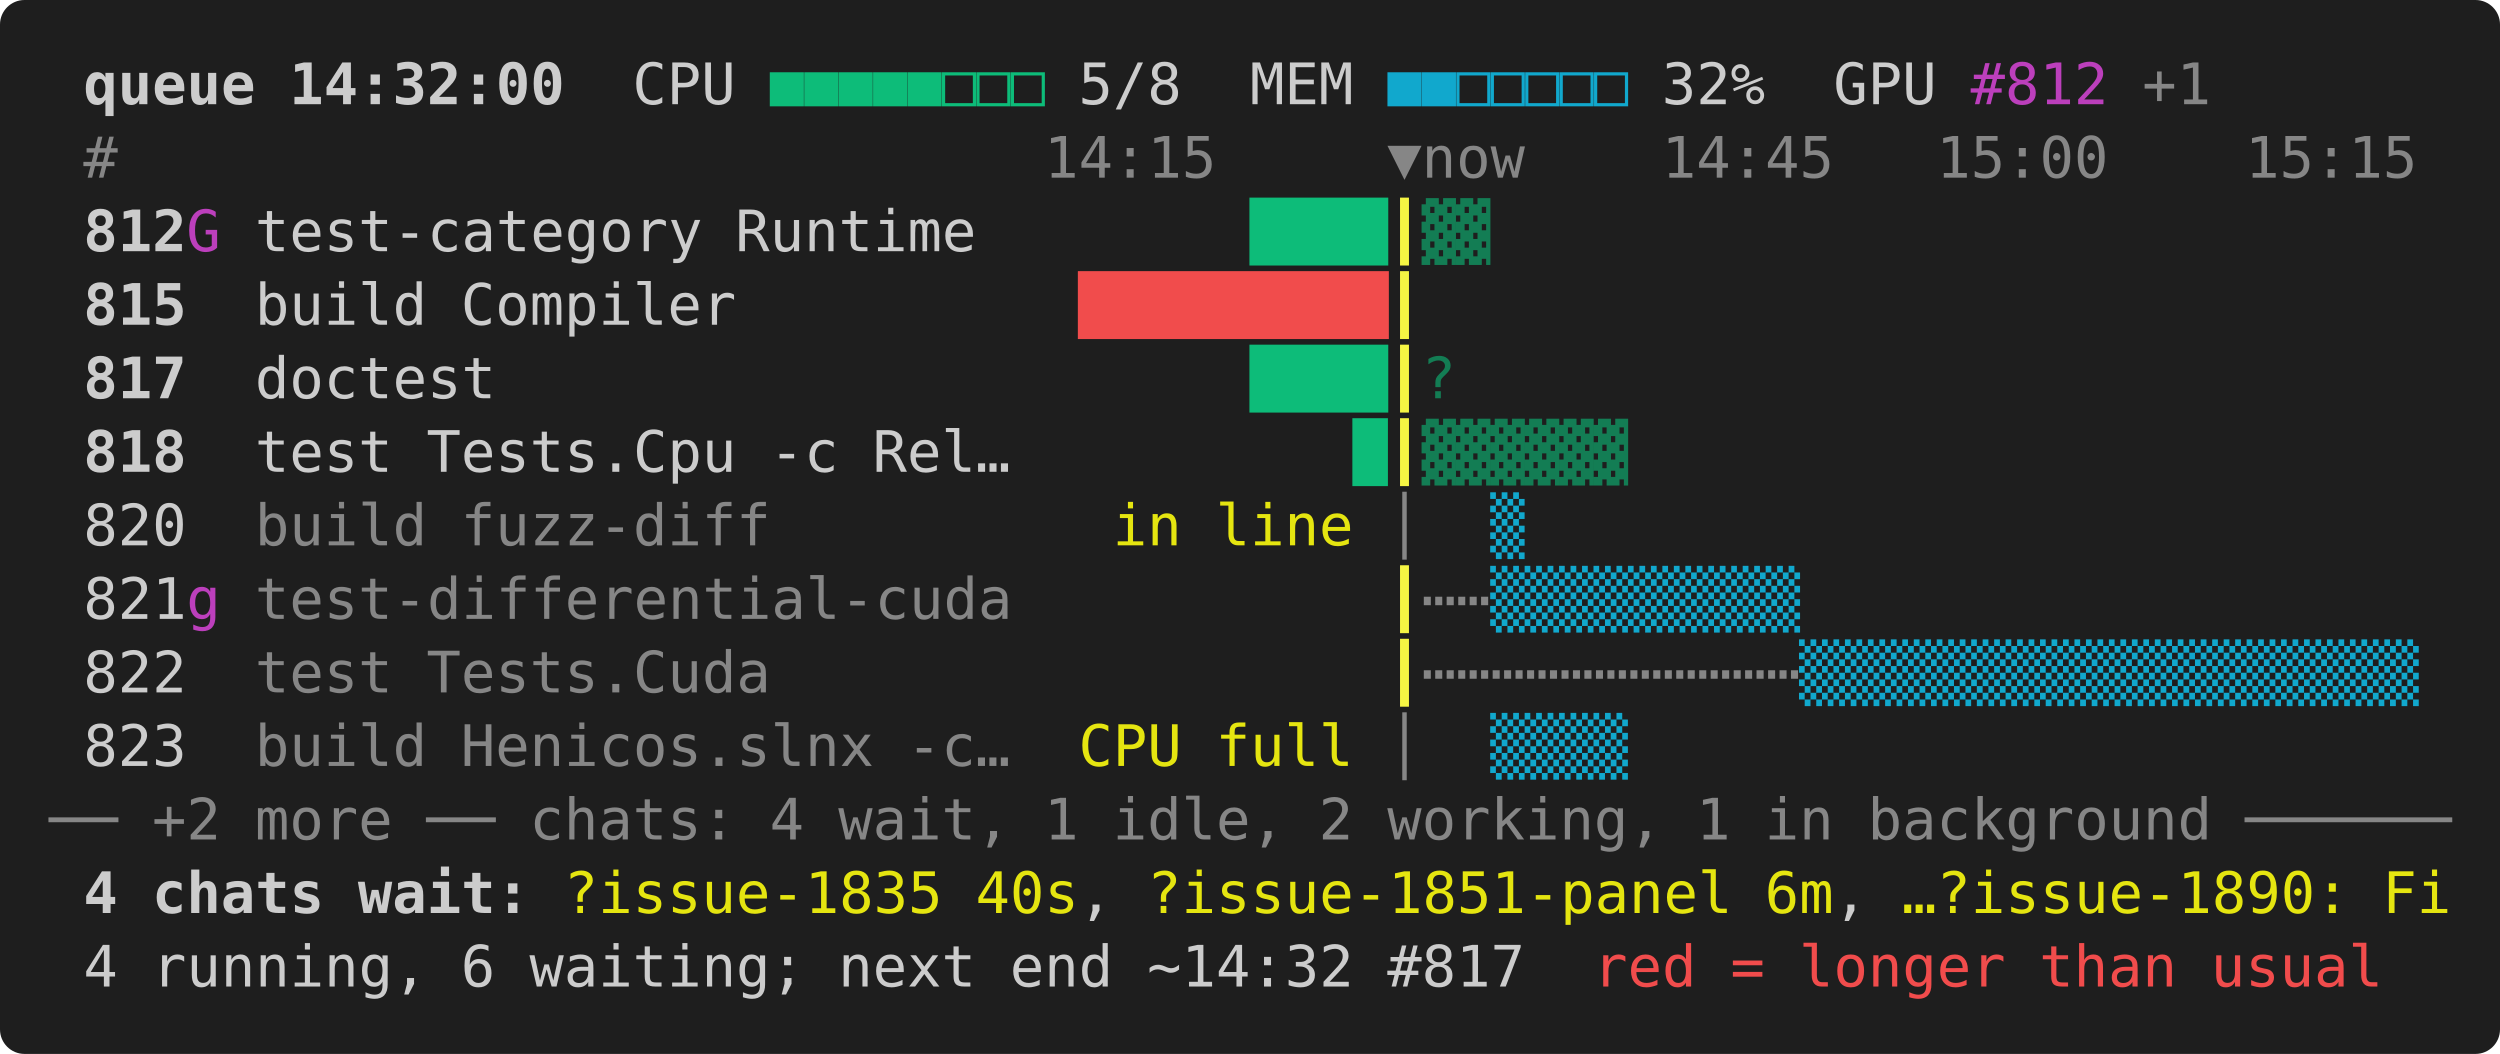
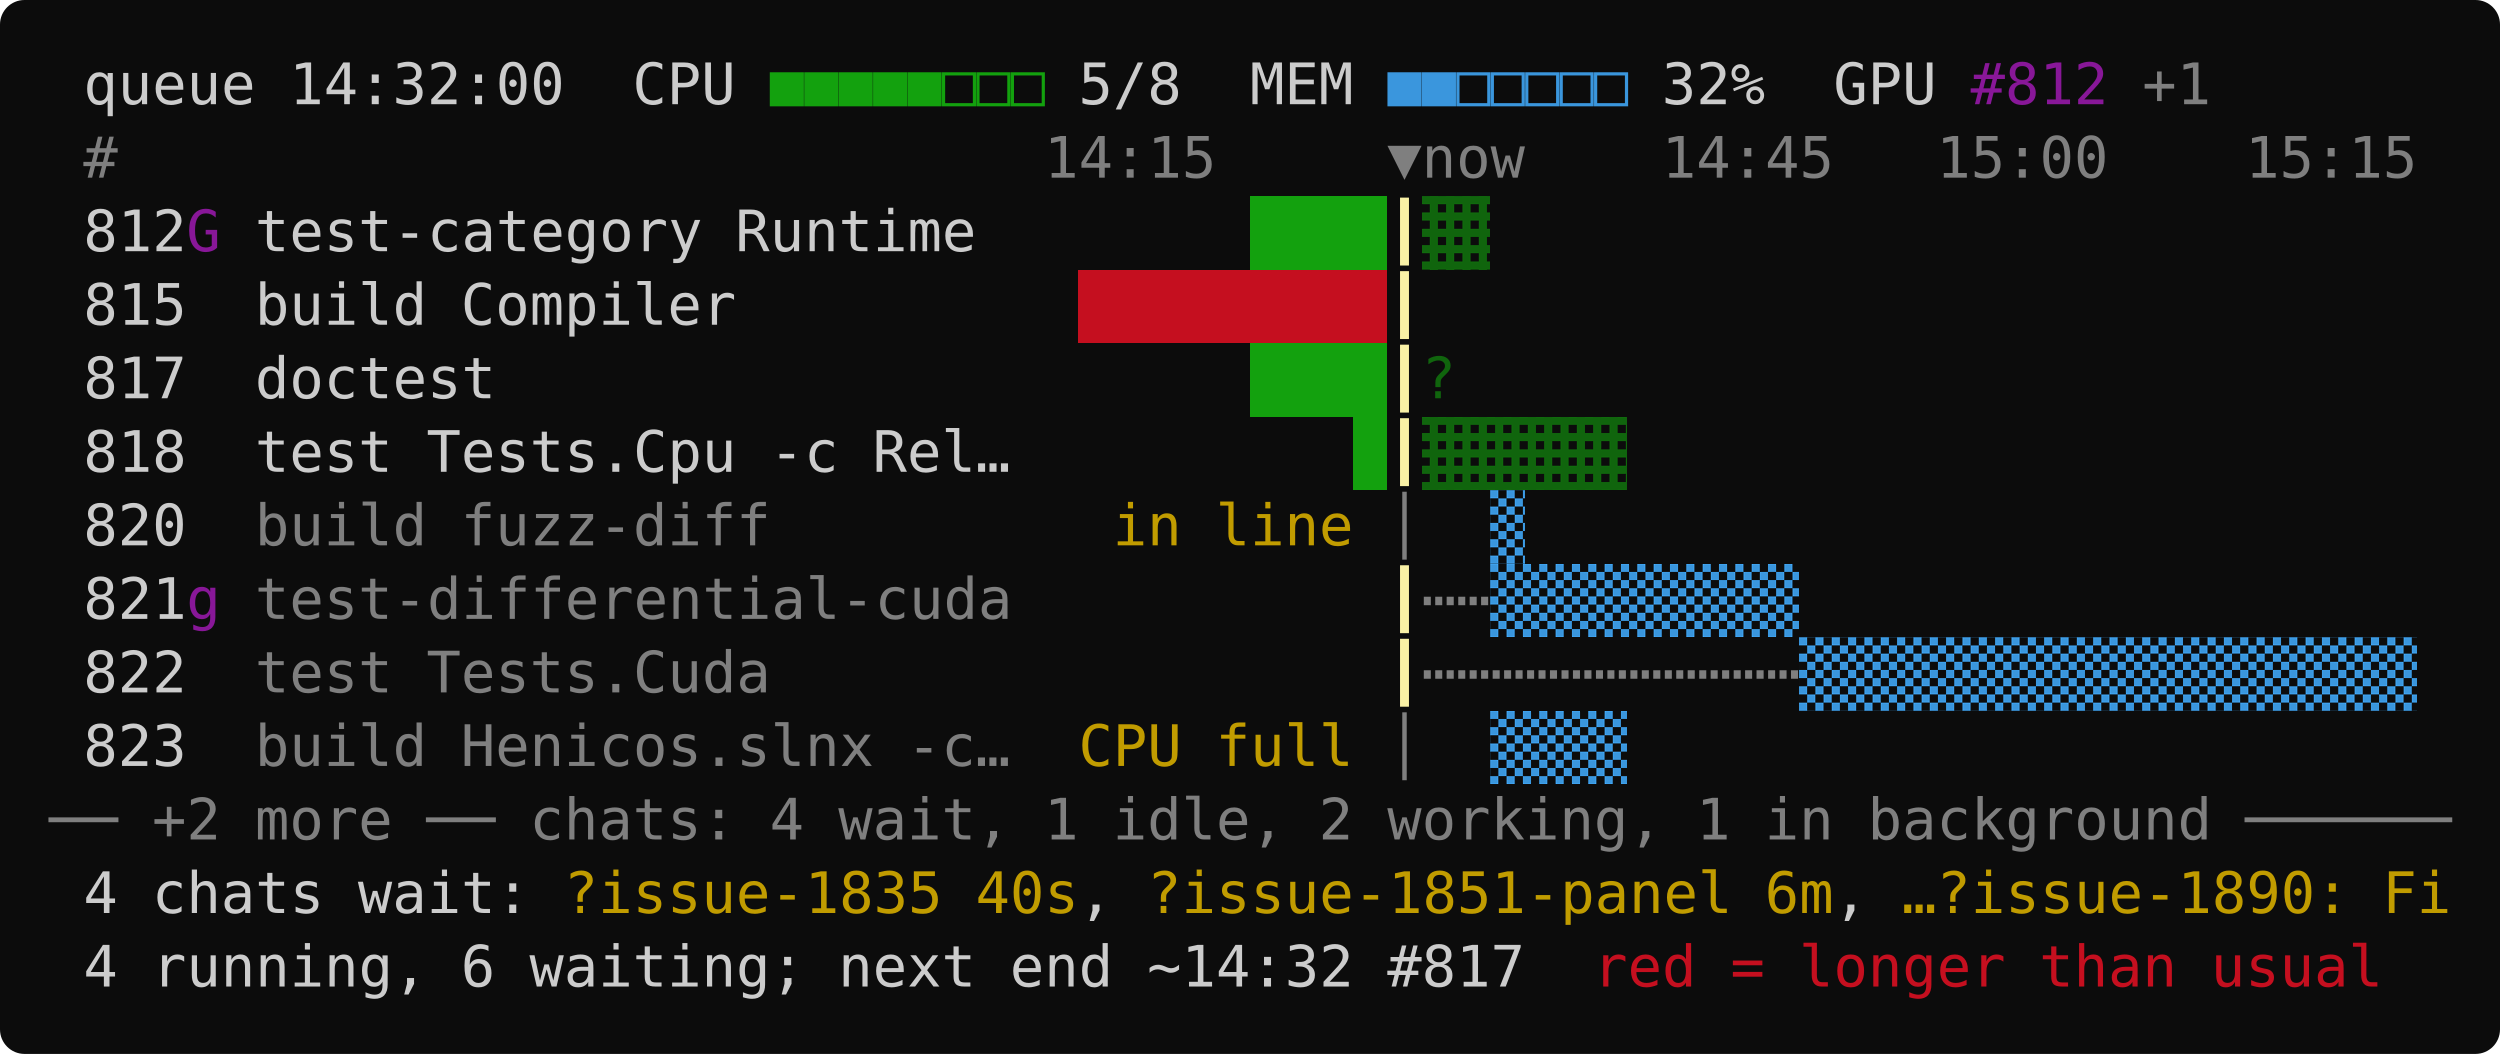
<svg xmlns="http://www.w3.org/2000/svg" width="612" height="258" viewBox="0 0 612 258">
-   <rect width="100%" height="100%" rx="6" fill="#1e1e1e" />
-   <g font-family="ui-monospace, SFMono-Regular, Menlo, Consolas, 'DejaVu Sans Mono', monospace" font-size="14">
+   <defs>
+     <pattern id="shade0" x="348" y="48" width="4" height="4" patternUnits="userSpaceOnUse" fill="#13a10e" fill-opacity="0.6">
+       <rect x="0" y="0" width="2" height="2" />
+       <rect x="2" y="2" width="2" height="2" />
+       <rect x="2" y="0" width="2" height="2" />
+     </pattern>
+     <pattern id="shade1" x="348" y="102" width="4" height="4" patternUnits="userSpaceOnUse" fill="#13a10e" fill-opacity="0.6">
+       <rect x="0" y="0" width="2" height="2" />
+       <rect x="2" y="2" width="2" height="2" />
+       <rect x="2" y="0" width="2" height="2" />
+     </pattern>
+     <pattern id="shade2" x="364.8" y="120" width="4" height="4" patternUnits="userSpaceOnUse" fill="#3a96dd">
+       <rect x="0" y="0" width="2" height="2" />
+       <rect x="2" y="2" width="2" height="2" />
+     </pattern>
+     <pattern id="shade3" x="364.8" y="138" width="4" height="4" patternUnits="userSpaceOnUse" fill="#3a96dd">
+       <rect x="0" y="0" width="2" height="2" />
+       <rect x="2" y="2" width="2" height="2" />
+     </pattern>
+     <pattern id="shade4" x="440.4" y="156" width="4" height="4" patternUnits="userSpaceOnUse" fill="#3a96dd">
+       <rect x="0" y="0" width="2" height="2" />
+       <rect x="2" y="2" width="2" height="2" />
+     </pattern>
+     <pattern id="shade5" x="364.8" y="174" width="4" height="4" patternUnits="userSpaceOnUse" fill="#3a96dd">
+       <rect x="0" y="0" width="2" height="2" />
+       <rect x="2" y="2" width="2" height="2" />
+     </pattern>
+   </defs>
+   <rect width="100%" height="100%" rx="6" fill="#0c0c0c" />
+   <g shape-rendering="crispEdges">
+     <rect x="306" y="48" width="33.6" height="18" fill="#13a10e" />
+     <rect x="348" y="48" width="16.8" height="18" fill="url(#shade0)" />
+     <rect x="264" y="66" width="75.6" height="18" fill="#c50f1f" />
+     <rect x="306" y="84" width="33.6" height="18" fill="#13a10e" />
+     <rect x="331.2" y="102" width="8.4" height="18" fill="#13a10e" />
+     <rect x="348" y="102" width="50.4" height="18" fill="url(#shade1)" />
+     <rect x="364.8" y="120" width="8.4" height="18" fill="url(#shade2)" />
+     <rect x="364.8" y="138" width="75.6" height="18" fill="url(#shade3)" />
+     <rect x="440.4" y="156" width="151.2" height="18" fill="url(#shade4)" />
+     <rect x="364.8" y="174" width="33.6" height="18" fill="url(#shade5)" />
+   </g>
+   <g font-family="'Cascadia Mono', 'Cascadia Code', Consolas, ui-monospace, SFMono-Regular, Menlo, 'DejaVu Sans Mono', monospace" font-size="14">
    <text y="25.5">
-       <tspan x="20.4" textLength="42" lengthAdjust="spacingAndGlyphs" fill="#cccccc" font-weight="bold">queue</tspan>
-       <tspan x="70.8" textLength="67.2" lengthAdjust="spacingAndGlyphs" fill="#cccccc" font-weight="bold">14:32:00</tspan>
+       <tspan x="20.4" textLength="42" lengthAdjust="spacingAndGlyphs" fill="#cccccc">queue</tspan>
+       <tspan x="70.8" textLength="67.2" lengthAdjust="spacingAndGlyphs" fill="#cccccc">14:32:00</tspan>
      <tspan x="154.8" textLength="25.2" lengthAdjust="spacingAndGlyphs" fill="#cccccc">CPU</tspan>
-       <tspan x="188.4" textLength="67.2" lengthAdjust="spacingAndGlyphs" fill="#0dbc79">■■■■■□□□</tspan>
+       <tspan x="188.4" textLength="67.2" lengthAdjust="spacingAndGlyphs" fill="#13a10e">■■■■■□□□</tspan>
      <tspan x="264" textLength="25.2" lengthAdjust="spacingAndGlyphs" fill="#cccccc">5/8</tspan>
      <tspan x="306" textLength="25.2" lengthAdjust="spacingAndGlyphs" fill="#cccccc">MEM</tspan>
-       <tspan x="339.6" textLength="58.8" lengthAdjust="spacingAndGlyphs" fill="#11a8cd">■■□□□□□</tspan>
+       <tspan x="339.6" textLength="58.8" lengthAdjust="spacingAndGlyphs" fill="#3a96dd">■■□□□□□</tspan>
      <tspan x="406.8" textLength="25.2" lengthAdjust="spacingAndGlyphs" fill="#cccccc">32%</tspan>
      <tspan x="448.8" textLength="25.2" lengthAdjust="spacingAndGlyphs" fill="#cccccc">GPU</tspan>
-       <tspan x="482.4" textLength="33.6" lengthAdjust="spacingAndGlyphs" fill="#bc3fbc">#812</tspan>
+       <tspan x="482.4" textLength="33.6" lengthAdjust="spacingAndGlyphs" fill="#881798">#812</tspan>
      <tspan x="524.4" textLength="16.8" lengthAdjust="spacingAndGlyphs" fill="#cccccc" fill-opacity="0.6">+1</tspan>
    </text>
    <text y="43.5">
      <tspan x="20.4" textLength="8.4" lengthAdjust="spacingAndGlyphs" fill="#cccccc" fill-opacity="0.6">#</tspan>
      <tspan x="255.6" textLength="42" lengthAdjust="spacingAndGlyphs" fill="#cccccc" fill-opacity="0.6">14:15</tspan>
      <tspan x="339.6" textLength="33.6" lengthAdjust="spacingAndGlyphs" fill="#cccccc" fill-opacity="0.6">▼now</tspan>
      <tspan x="406.8" textLength="42" lengthAdjust="spacingAndGlyphs" fill="#cccccc" fill-opacity="0.6">14:45</tspan>
      <tspan x="474" textLength="42" lengthAdjust="spacingAndGlyphs" fill="#cccccc" fill-opacity="0.6">15:00</tspan>
      <tspan x="549.6" textLength="42" lengthAdjust="spacingAndGlyphs" fill="#cccccc" fill-opacity="0.6">15:15</tspan>
    </text>
    <text y="61.5">
-       <tspan x="20.4" textLength="25.2" lengthAdjust="spacingAndGlyphs" fill="#cccccc" font-weight="bold">812</tspan>
-       <tspan x="45.6" textLength="8.4" lengthAdjust="spacingAndGlyphs" fill="#bc3fbc">G</tspan>
+       <tspan x="20.4" textLength="25.2" lengthAdjust="spacingAndGlyphs" fill="#cccccc">812</tspan>
+       <tspan x="45.6" textLength="8.4" lengthAdjust="spacingAndGlyphs" fill="#881798">G</tspan>
      <tspan x="62.4" textLength="109.2" lengthAdjust="spacingAndGlyphs" fill="#cccccc">test-category</tspan>
      <tspan x="180" textLength="58.8" lengthAdjust="spacingAndGlyphs" fill="#cccccc">Runtime</tspan>
-       <tspan x="306" textLength="33.6" lengthAdjust="spacingAndGlyphs" fill="#0dbc79">████</tspan>
-       <tspan x="339.6" textLength="8.4" lengthAdjust="spacingAndGlyphs" fill="#f5f543" font-weight="bold">┃</tspan>
-       <tspan x="348" textLength="16.8" lengthAdjust="spacingAndGlyphs" fill="#0dbc79" fill-opacity="0.6">▓▓</tspan>
+       <tspan x="339.6" textLength="8.4" lengthAdjust="spacingAndGlyphs" fill="#f9f1a5">┃</tspan>
    </text>
    <text y="79.5">
-       <tspan x="20.4" textLength="25.2" lengthAdjust="spacingAndGlyphs" fill="#cccccc" font-weight="bold">815</tspan>
+       <tspan x="20.4" textLength="25.2" lengthAdjust="spacingAndGlyphs" fill="#cccccc">815</tspan>
      <tspan x="62.4" textLength="42" lengthAdjust="spacingAndGlyphs" fill="#cccccc">build</tspan>
      <tspan x="112.8" textLength="67.2" lengthAdjust="spacingAndGlyphs" fill="#cccccc">Compiler</tspan>
-       <tspan x="264" textLength="75.6" lengthAdjust="spacingAndGlyphs" fill="#f14c4c">█████████</tspan>
-       <tspan x="339.6" textLength="8.4" lengthAdjust="spacingAndGlyphs" fill="#f5f543" font-weight="bold">┃</tspan>
+       <tspan x="339.6" textLength="8.4" lengthAdjust="spacingAndGlyphs" fill="#f9f1a5">┃</tspan>
    </text>
    <text y="97.5">
-       <tspan x="20.4" textLength="25.2" lengthAdjust="spacingAndGlyphs" fill="#cccccc" font-weight="bold">817</tspan>
+       <tspan x="20.4" textLength="25.2" lengthAdjust="spacingAndGlyphs" fill="#cccccc">817</tspan>
      <tspan x="62.4" textLength="58.8" lengthAdjust="spacingAndGlyphs" fill="#cccccc">doctest</tspan>
-       <tspan x="306" textLength="33.6" lengthAdjust="spacingAndGlyphs" fill="#0dbc79">████</tspan>
-       <tspan x="339.6" textLength="8.4" lengthAdjust="spacingAndGlyphs" fill="#f5f543" font-weight="bold">┃</tspan>
-       <tspan x="348" textLength="8.4" lengthAdjust="spacingAndGlyphs" fill="#0dbc79" fill-opacity="0.6">?</tspan>
+       <tspan x="339.6" textLength="8.4" lengthAdjust="spacingAndGlyphs" fill="#f9f1a5">┃</tspan>
+       <tspan x="348" textLength="8.4" lengthAdjust="spacingAndGlyphs" fill="#13a10e" fill-opacity="0.6">?</tspan>
    </text>
    <text y="115.5">
-       <tspan x="20.4" textLength="25.2" lengthAdjust="spacingAndGlyphs" fill="#cccccc" font-weight="bold">818</tspan>
+       <tspan x="20.4" textLength="25.2" lengthAdjust="spacingAndGlyphs" fill="#cccccc">818</tspan>
      <tspan x="62.4" textLength="33.6" lengthAdjust="spacingAndGlyphs" fill="#cccccc">test</tspan>
      <tspan x="104.4" textLength="75.6" lengthAdjust="spacingAndGlyphs" fill="#cccccc">Tests.Cpu</tspan>
      <tspan x="188.4" textLength="16.8" lengthAdjust="spacingAndGlyphs" fill="#cccccc">-c</tspan>
      <tspan x="213.6" textLength="33.6" lengthAdjust="spacingAndGlyphs" fill="#cccccc">Rel…</tspan>
-       <tspan x="331.2" textLength="8.4" lengthAdjust="spacingAndGlyphs" fill="#0dbc79">█</tspan>
-       <tspan x="339.6" textLength="8.4" lengthAdjust="spacingAndGlyphs" fill="#f5f543" font-weight="bold">┃</tspan>
-       <tspan x="348" textLength="50.4" lengthAdjust="spacingAndGlyphs" fill="#0dbc79" fill-opacity="0.6">▓▓▓▓▓▓</tspan>
+       <tspan x="339.6" textLength="8.4" lengthAdjust="spacingAndGlyphs" fill="#f9f1a5">┃</tspan>
    </text>
    <text y="133.5">
      <tspan x="20.4" textLength="25.2" lengthAdjust="spacingAndGlyphs" fill="#cccccc">820</tspan>
      <tspan x="62.4" textLength="42" lengthAdjust="spacingAndGlyphs" fill="#cccccc" fill-opacity="0.6">build</tspan>
      <tspan x="112.8" textLength="75.6" lengthAdjust="spacingAndGlyphs" fill="#cccccc" fill-opacity="0.6">fuzz-diff</tspan>
-       <tspan x="272.4" textLength="16.8" lengthAdjust="spacingAndGlyphs" fill="#e5e510">in</tspan>
-       <tspan x="297.6" textLength="33.6" lengthAdjust="spacingAndGlyphs" fill="#e5e510">line</tspan>
+       <tspan x="272.4" textLength="16.8" lengthAdjust="spacingAndGlyphs" fill="#c19c00">in</tspan>
+       <tspan x="297.6" textLength="33.6" lengthAdjust="spacingAndGlyphs" fill="#c19c00">line</tspan>
      <tspan x="339.6" textLength="8.4" lengthAdjust="spacingAndGlyphs" fill="#cccccc" fill-opacity="0.6">│</tspan>
-       <tspan x="364.8" textLength="8.4" lengthAdjust="spacingAndGlyphs" fill="#11a8cd">▒</tspan>
    </text>
    <text y="151.5">
      <tspan x="20.4" textLength="25.2" lengthAdjust="spacingAndGlyphs" fill="#cccccc">821</tspan>
-       <tspan x="45.6" textLength="8.4" lengthAdjust="spacingAndGlyphs" fill="#bc3fbc">g</tspan>
+       <tspan x="45.6" textLength="8.4" lengthAdjust="spacingAndGlyphs" fill="#881798">g</tspan>
      <tspan x="62.4" textLength="184.8" lengthAdjust="spacingAndGlyphs" fill="#cccccc" fill-opacity="0.6">test-differential-cuda</tspan>
-       <tspan x="339.6" textLength="8.4" lengthAdjust="spacingAndGlyphs" fill="#f5f543" font-weight="bold">┃</tspan>
+       <tspan x="339.6" textLength="8.4" lengthAdjust="spacingAndGlyphs" fill="#f9f1a5">┃</tspan>
      <tspan x="348" textLength="16.8" lengthAdjust="spacingAndGlyphs" fill="#cccccc" fill-opacity="0.6">⋯⋯</tspan>
-       <tspan x="364.8" textLength="75.6" lengthAdjust="spacingAndGlyphs" fill="#11a8cd">▒▒▒▒▒▒▒▒▒</tspan>
    </text>
    <text y="169.5">
      <tspan x="20.4" textLength="25.2" lengthAdjust="spacingAndGlyphs" fill="#cccccc">822</tspan>
      <tspan x="62.4" textLength="33.6" lengthAdjust="spacingAndGlyphs" fill="#cccccc" fill-opacity="0.6">test</tspan>
      <tspan x="104.4" textLength="84" lengthAdjust="spacingAndGlyphs" fill="#cccccc" fill-opacity="0.6">Tests.Cuda</tspan>
-       <tspan x="339.6" textLength="8.4" lengthAdjust="spacingAndGlyphs" fill="#f5f543" font-weight="bold">┃</tspan>
+       <tspan x="339.6" textLength="8.4" lengthAdjust="spacingAndGlyphs" fill="#f9f1a5">┃</tspan>
      <tspan x="348" textLength="92.4" lengthAdjust="spacingAndGlyphs" fill="#cccccc" fill-opacity="0.6">⋯⋯⋯⋯⋯⋯⋯⋯⋯⋯⋯</tspan>
-       <tspan x="440.4" textLength="151.2" lengthAdjust="spacingAndGlyphs" fill="#11a8cd">▒▒▒▒▒▒▒▒▒▒▒▒▒▒▒▒▒▒</tspan>
    </text>
    <text y="187.5">
      <tspan x="20.4" textLength="25.2" lengthAdjust="spacingAndGlyphs" fill="#cccccc">823</tspan>
      <tspan x="62.4" textLength="42" lengthAdjust="spacingAndGlyphs" fill="#cccccc" fill-opacity="0.6">build</tspan>
      <tspan x="112.8" textLength="100.8" lengthAdjust="spacingAndGlyphs" fill="#cccccc" fill-opacity="0.6">Henicos.slnx</tspan>
      <tspan x="222" textLength="25.2" lengthAdjust="spacingAndGlyphs" fill="#cccccc" fill-opacity="0.6">-c…</tspan>
-       <tspan x="264" textLength="25.2" lengthAdjust="spacingAndGlyphs" fill="#e5e510">CPU</tspan>
-       <tspan x="297.6" textLength="33.6" lengthAdjust="spacingAndGlyphs" fill="#e5e510">full</tspan>
+       <tspan x="264" textLength="25.2" lengthAdjust="spacingAndGlyphs" fill="#c19c00">CPU</tspan>
+       <tspan x="297.6" textLength="33.6" lengthAdjust="spacingAndGlyphs" fill="#c19c00">full</tspan>
      <tspan x="339.6" textLength="8.4" lengthAdjust="spacingAndGlyphs" fill="#cccccc" fill-opacity="0.6">│</tspan>
-       <tspan x="364.8" textLength="33.6" lengthAdjust="spacingAndGlyphs" fill="#11a8cd">▒▒▒▒</tspan>
    </text>
    <text y="205.5">
      <tspan x="12" textLength="16.8" lengthAdjust="spacingAndGlyphs" fill="#cccccc" fill-opacity="0.6">──</tspan>
      <tspan x="37.2" textLength="16.8" lengthAdjust="spacingAndGlyphs" fill="#cccccc" fill-opacity="0.6">+2</tspan>
      <tspan x="62.4" textLength="33.6" lengthAdjust="spacingAndGlyphs" fill="#cccccc" fill-opacity="0.6">more</tspan>
      <tspan x="104.4" textLength="16.8" lengthAdjust="spacingAndGlyphs" fill="#cccccc" fill-opacity="0.6">──</tspan>
      <tspan x="129.6" textLength="50.4" lengthAdjust="spacingAndGlyphs" fill="#cccccc" fill-opacity="0.6">chats:</tspan>
      <tspan x="188.4" textLength="8.4" lengthAdjust="spacingAndGlyphs" fill="#cccccc" fill-opacity="0.6">4</tspan>
      <tspan x="205.2" textLength="42" lengthAdjust="spacingAndGlyphs" fill="#cccccc" fill-opacity="0.6">wait,</tspan>
      <tspan x="255.6" textLength="8.4" lengthAdjust="spacingAndGlyphs" fill="#cccccc" fill-opacity="0.6">1</tspan>
      <tspan x="272.4" textLength="42" lengthAdjust="spacingAndGlyphs" fill="#cccccc" fill-opacity="0.6">idle,</tspan>
      <tspan x="322.8" textLength="8.4" lengthAdjust="spacingAndGlyphs" fill="#cccccc" fill-opacity="0.6">2</tspan>
      <tspan x="339.6" textLength="67.2" lengthAdjust="spacingAndGlyphs" fill="#cccccc" fill-opacity="0.6">working,</tspan>
      <tspan x="415.2" textLength="8.4" lengthAdjust="spacingAndGlyphs" fill="#cccccc" fill-opacity="0.6">1</tspan>
      <tspan x="432" textLength="16.8" lengthAdjust="spacingAndGlyphs" fill="#cccccc" fill-opacity="0.6">in</tspan>
      <tspan x="457.2" textLength="84" lengthAdjust="spacingAndGlyphs" fill="#cccccc" fill-opacity="0.6">background</tspan>
      <tspan x="549.6" textLength="50.4" lengthAdjust="spacingAndGlyphs" fill="#cccccc" fill-opacity="0.6">──────</tspan>
    </text>
    <text y="223.5">
-       <tspan x="20.4" textLength="8.4" lengthAdjust="spacingAndGlyphs" fill="#cccccc" font-weight="bold">4</tspan>
-       <tspan x="37.2" textLength="42" lengthAdjust="spacingAndGlyphs" fill="#cccccc" font-weight="bold">chats</tspan>
-       <tspan x="87.6" textLength="42" lengthAdjust="spacingAndGlyphs" fill="#cccccc" font-weight="bold">wait:</tspan>
-       <tspan x="138" textLength="92.4" lengthAdjust="spacingAndGlyphs" fill="#e5e510">?issue-1835</tspan>
-       <tspan x="238.8" textLength="25.2" lengthAdjust="spacingAndGlyphs" fill="#e5e510">40s</tspan>
+       <tspan x="20.4" textLength="8.4" lengthAdjust="spacingAndGlyphs" fill="#cccccc">4</tspan>
+       <tspan x="37.2" textLength="42" lengthAdjust="spacingAndGlyphs" fill="#cccccc">chats</tspan>
+       <tspan x="87.6" textLength="42" lengthAdjust="spacingAndGlyphs" fill="#cccccc">wait:</tspan>
+       <tspan x="138" textLength="92.4" lengthAdjust="spacingAndGlyphs" fill="#c19c00">?issue-1835</tspan>
+       <tspan x="238.8" textLength="25.2" lengthAdjust="spacingAndGlyphs" fill="#c19c00">40s</tspan>
      <tspan x="264" textLength="8.4" lengthAdjust="spacingAndGlyphs" fill="#cccccc">,</tspan>
-       <tspan x="280.8" textLength="142.8" lengthAdjust="spacingAndGlyphs" fill="#e5e510">?issue-1851-panel</tspan>
-       <tspan x="432" textLength="16.8" lengthAdjust="spacingAndGlyphs" fill="#e5e510">6m</tspan>
+       <tspan x="280.8" textLength="142.8" lengthAdjust="spacingAndGlyphs" fill="#c19c00">?issue-1851-panel</tspan>
+       <tspan x="432" textLength="16.8" lengthAdjust="spacingAndGlyphs" fill="#c19c00">6m</tspan>
      <tspan x="448.8" textLength="8.4" lengthAdjust="spacingAndGlyphs" fill="#cccccc">,</tspan>
-       <tspan x="465.6" textLength="109.2" lengthAdjust="spacingAndGlyphs" fill="#e5e510">…?issue-1890:</tspan>
-       <tspan x="583.2" textLength="16.8" lengthAdjust="spacingAndGlyphs" fill="#e5e510">Fi</tspan>
+       <tspan x="465.6" textLength="109.2" lengthAdjust="spacingAndGlyphs" fill="#c19c00">…?issue-1890:</tspan>
+       <tspan x="583.2" textLength="16.8" lengthAdjust="spacingAndGlyphs" fill="#c19c00">Fi</tspan>
    </text>
    <text y="241.5">
      <tspan x="20.4" textLength="8.4" lengthAdjust="spacingAndGlyphs" fill="#cccccc">4</tspan>
      <tspan x="37.2" textLength="67.2" lengthAdjust="spacingAndGlyphs" fill="#cccccc">running,</tspan>
      <tspan x="112.8" textLength="8.4" lengthAdjust="spacingAndGlyphs" fill="#cccccc">6</tspan>
      <tspan x="129.6" textLength="67.2" lengthAdjust="spacingAndGlyphs" fill="#cccccc">waiting;</tspan>
      <tspan x="205.2" textLength="33.6" lengthAdjust="spacingAndGlyphs" fill="#cccccc">next</tspan>
      <tspan x="247.2" textLength="25.2" lengthAdjust="spacingAndGlyphs" fill="#cccccc">end</tspan>
      <tspan x="280.8" textLength="50.4" lengthAdjust="spacingAndGlyphs" fill="#cccccc">~14:32</tspan>
      <tspan x="339.6" textLength="33.6" lengthAdjust="spacingAndGlyphs" fill="#cccccc">#817</tspan>
-       <tspan x="390" textLength="25.2" lengthAdjust="spacingAndGlyphs" fill="#f14c4c">red</tspan>
-       <tspan x="423.6" textLength="8.4" lengthAdjust="spacingAndGlyphs" fill="#f14c4c">=</tspan>
-       <tspan x="440.4" textLength="50.4" lengthAdjust="spacingAndGlyphs" fill="#f14c4c">longer</tspan>
-       <tspan x="499.2" textLength="33.6" lengthAdjust="spacingAndGlyphs" fill="#f14c4c">than</tspan>
-       <tspan x="541.2" textLength="42" lengthAdjust="spacingAndGlyphs" fill="#f14c4c">usual</tspan>
+       <tspan x="390" textLength="25.2" lengthAdjust="spacingAndGlyphs" fill="#c50f1f">red</tspan>
+       <tspan x="423.6" textLength="8.4" lengthAdjust="spacingAndGlyphs" fill="#c50f1f">=</tspan>
+       <tspan x="440.4" textLength="50.4" lengthAdjust="spacingAndGlyphs" fill="#c50f1f">longer</tspan>
+       <tspan x="499.2" textLength="33.6" lengthAdjust="spacingAndGlyphs" fill="#c50f1f">than</tspan>
+       <tspan x="541.2" textLength="42" lengthAdjust="spacingAndGlyphs" fill="#c50f1f">usual</tspan>
    </text>
  </g>
</svg>
